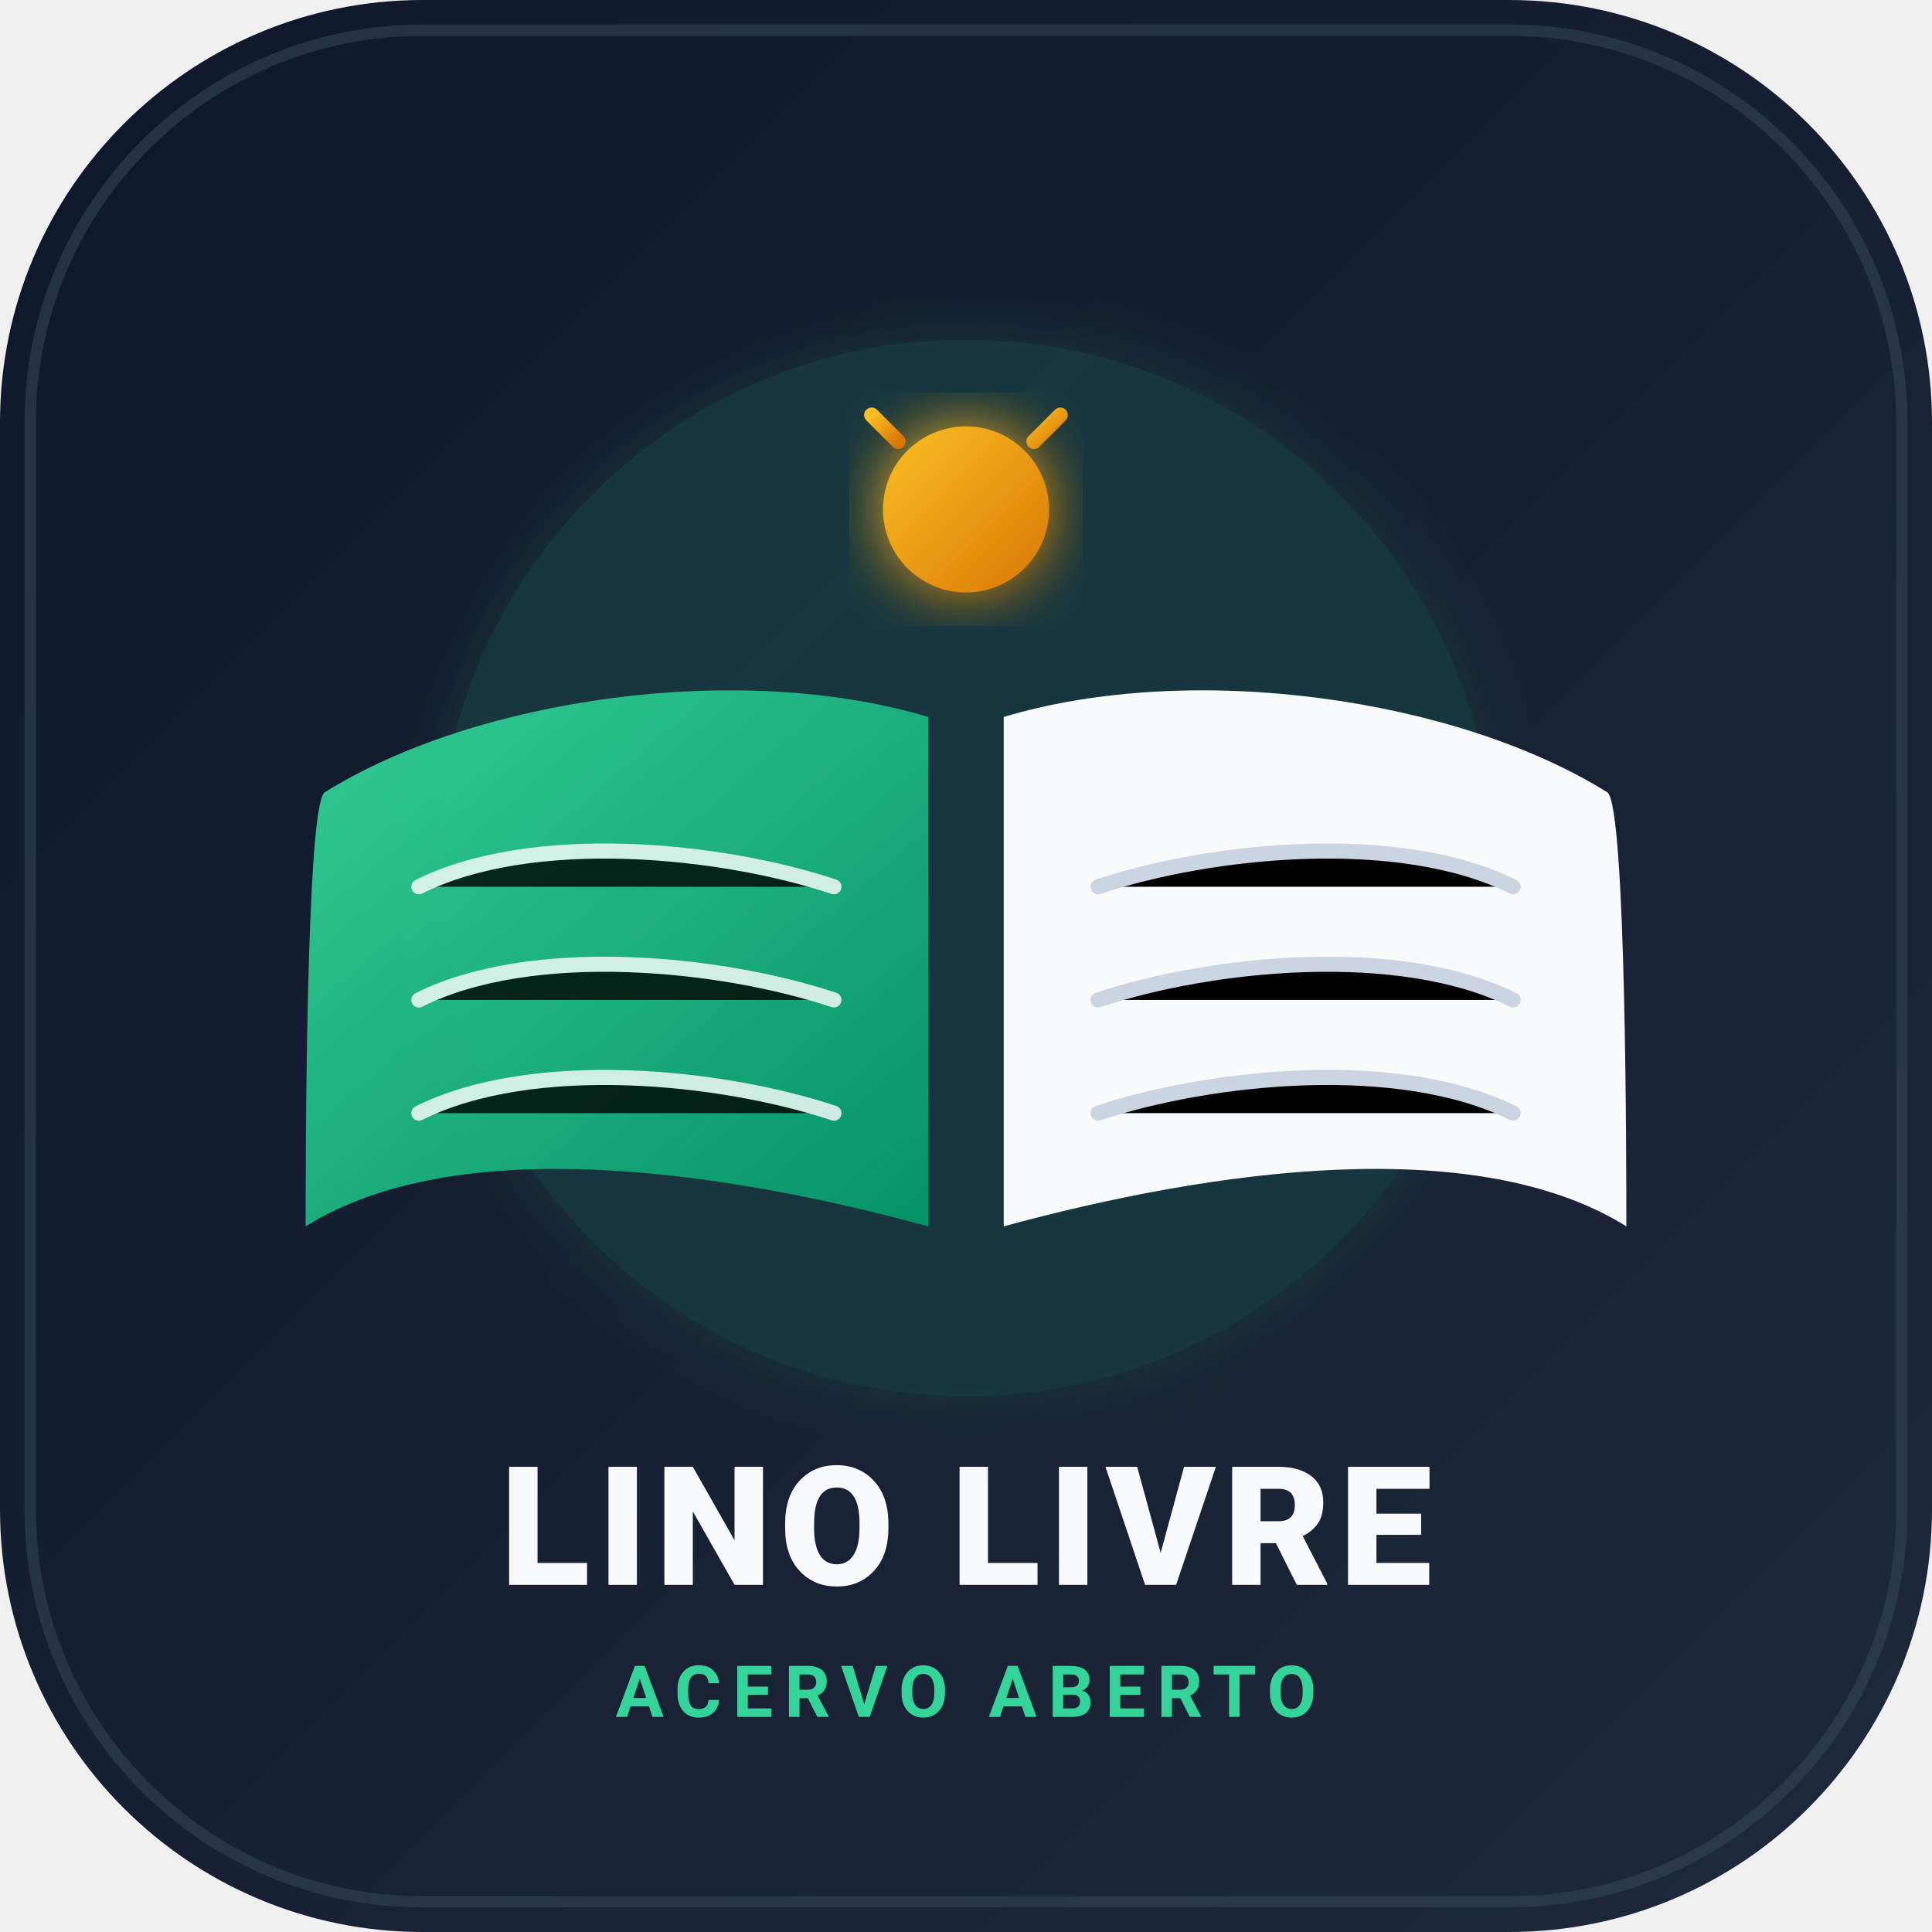
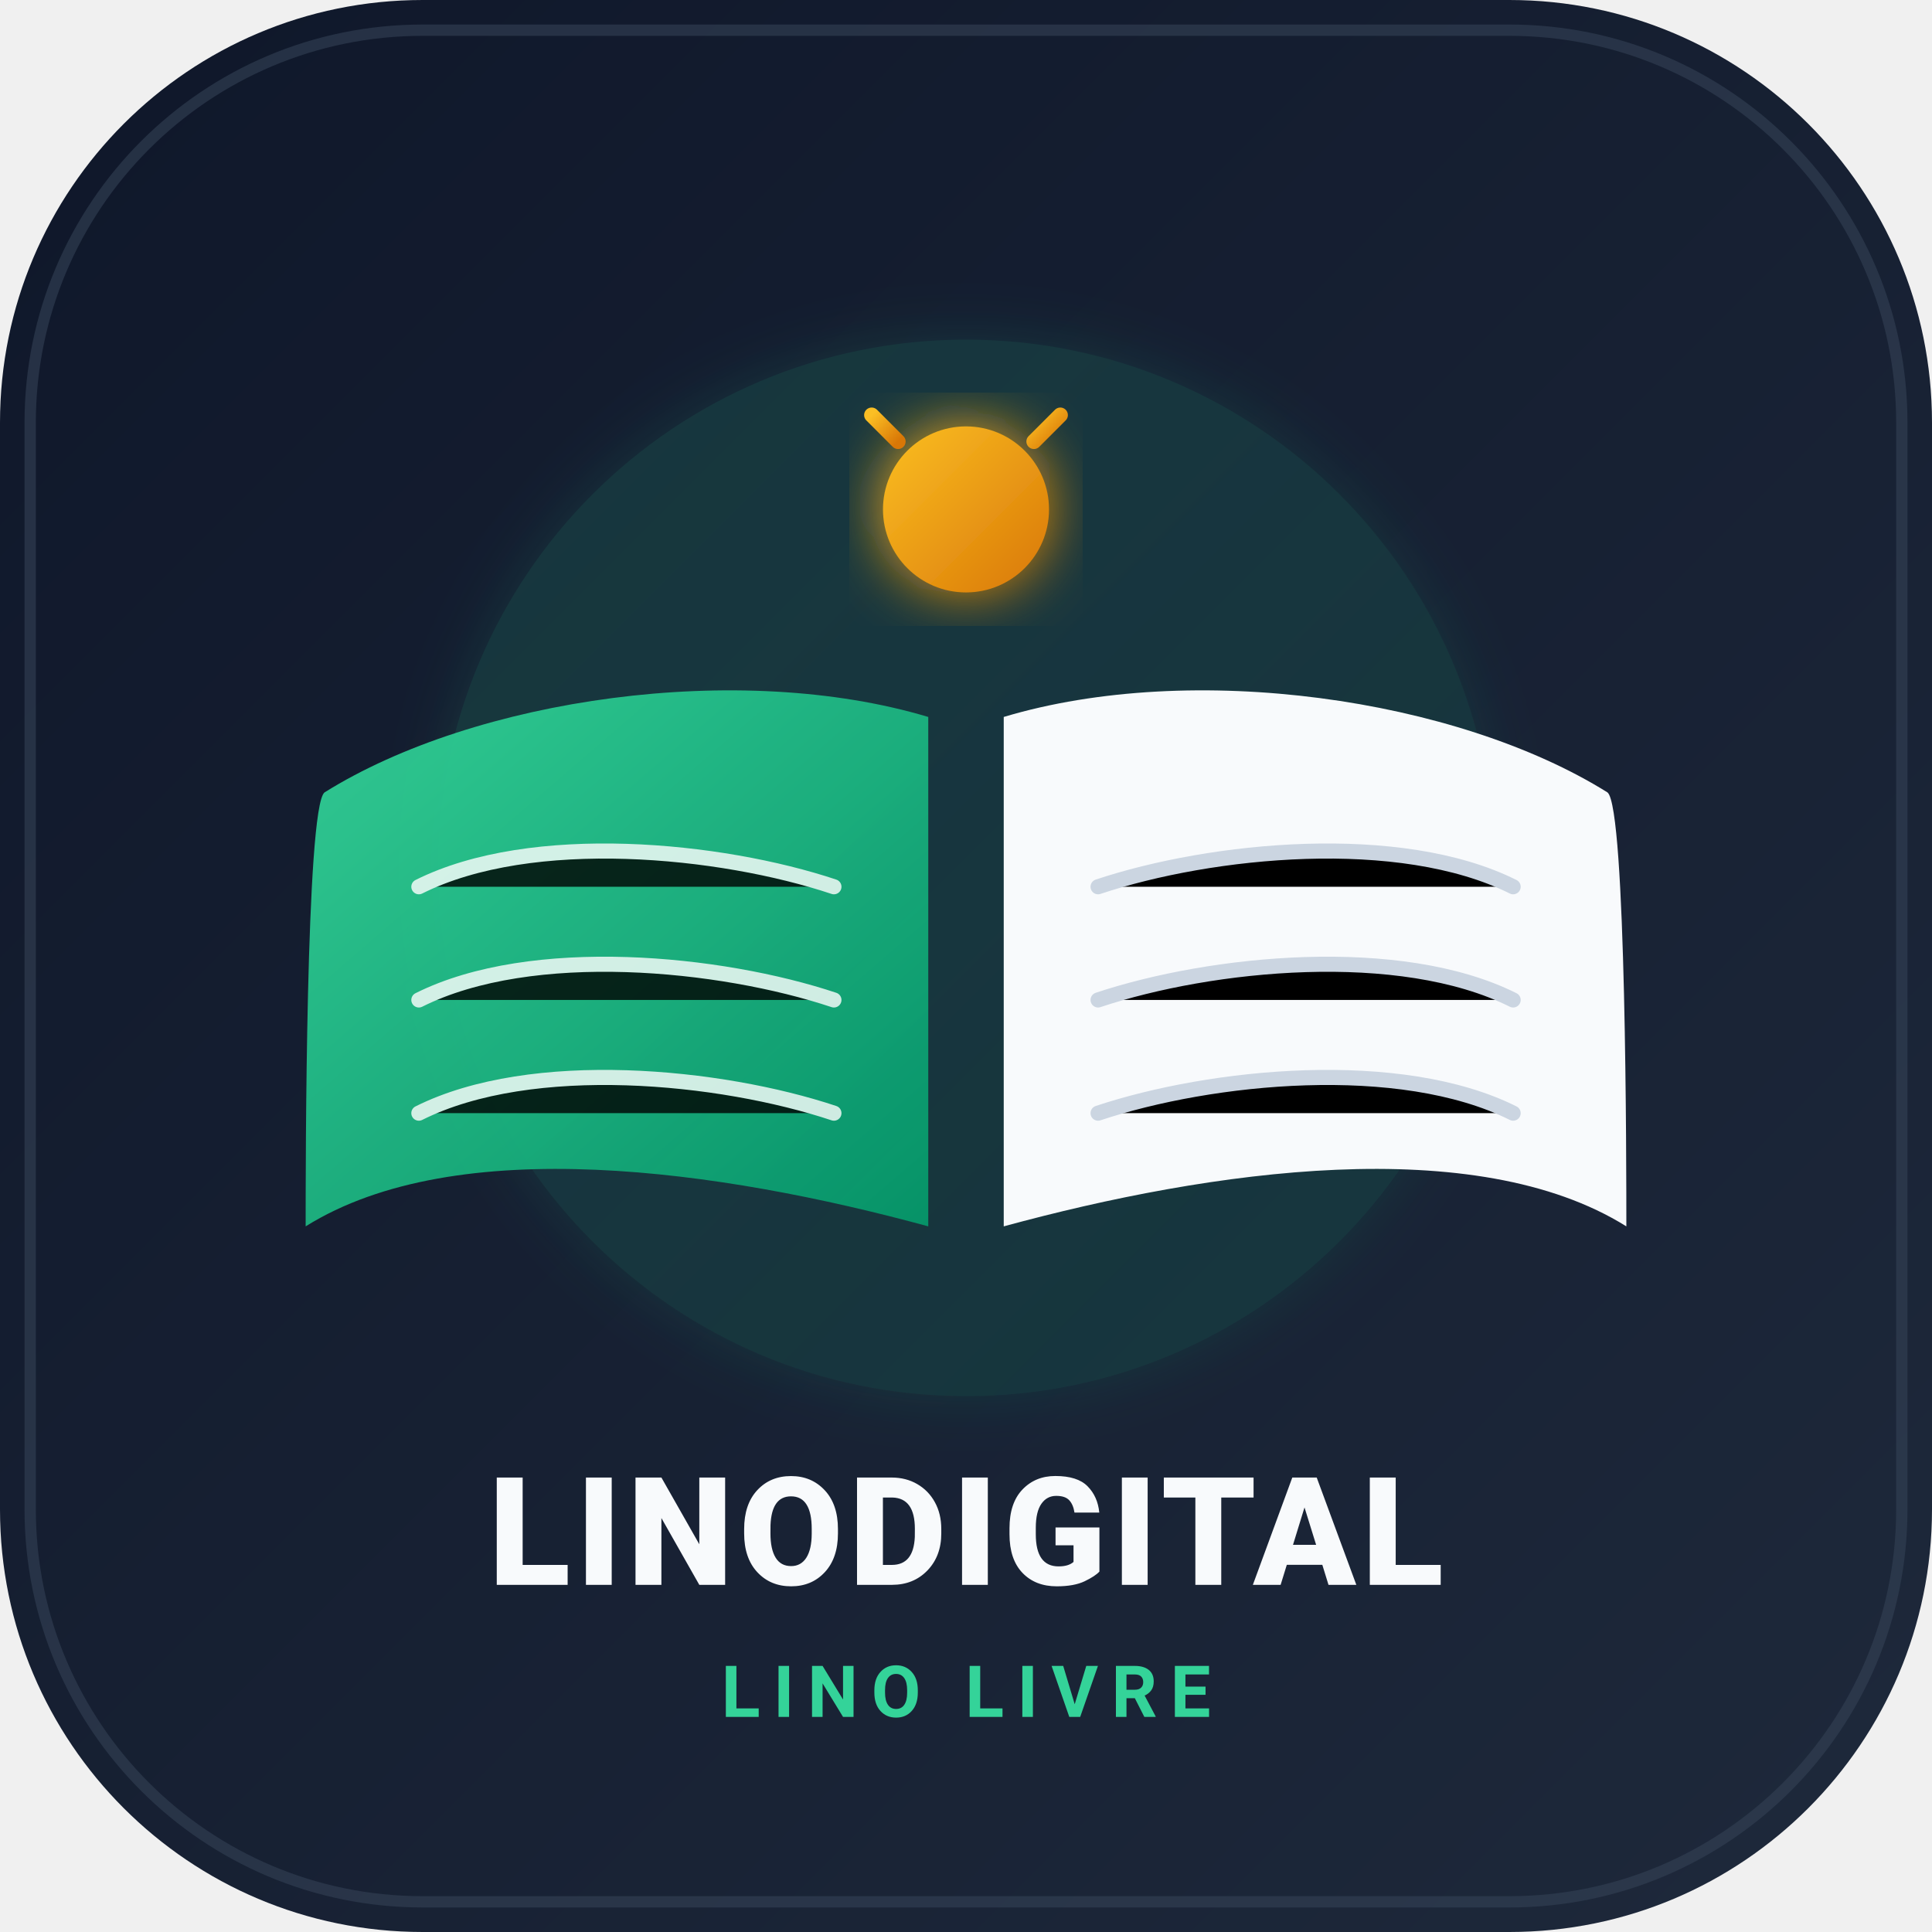
<svg xmlns="http://www.w3.org/2000/svg" viewBox="0 0 512 512">
  <defs>
    <linearGradient id="bgGrad" x1="0%" y1="0%" x2="100%" y2="100%">
      <stop offset="0%" stop-color="#0f172a" />
      <stop offset="100%" stop-color="#1e293b" />
    </linearGradient>
    <linearGradient id="emeraldGrad" x1="0%" y1="0%" x2="100%" y2="100%">
      <stop offset="0%" stop-color="#34d399" />
      <stop offset="100%" stop-color="#059669" />
    </linearGradient>
    <linearGradient id="goldGrad" x1="0%" y1="0%" x2="100%" y2="100%">
      <stop offset="0%" stop-color="#fbbf24" />
      <stop offset="100%" stop-color="#d97706" />
    </linearGradient>
    <filter id="glow" x="-20%" y="-20%" width="140%" height="140%">
      <feGaussianBlur stdDeviation="8" result="blur" />
      <feComposite in="SourceGraphic" in2="blur" operator="over" />
    </filter>
  </defs>
  <rect width="512" height="512" rx="112" fill="url(#bgGrad)" />
  <rect x="8" y="8" width="496" height="496" rx="104" fill="none" stroke="#334155" stroke-width="3" opacity="0.6" />
  <circle cx="256" cy="230" r="140" fill="url(#emeraldGrad)" opacity="0.15" filter="url(#glow)" />
  <g transform="translate(256, 250)">
    <path d="M 0 -70 L 0 100" stroke="url(#goldGrad)" stroke-width="6" stroke-linecap="round" />
    <path d="M -10 -60 C -60 -75 -130 -65 -170 -40 C -175 -36 -175 60 -175 75 C -135 50 -65 60 -10 75 Z" fill="url(#emeraldGrad)" opacity="0.95" />
    <path d="M -145 -15 C -115 -30 -65 -25 -35 -15" stroke="#ffffff" stroke-width="4" stroke-linecap="round" opacity="0.8" />
    <path d="M -145 15 C -115 0 -65 5 -35 15" stroke="#ffffff" stroke-width="4" stroke-linecap="round" opacity="0.8" />
    <path d="M -145 45 C -115 30 -65 35 -35 45" stroke="#ffffff" stroke-width="4" stroke-linecap="round" opacity="0.8" />
    <path d="M 10 -60 C 60 -75 130 -65 170 -40 C 175 -36 175 60 175 75 C 135 50 65 60 10 75 Z" fill="#f8fafc" />
    <path d="M 35 -15 C 65 -25 115 -30 145 -15" stroke="#cbd5e1" stroke-width="4" stroke-linecap="round" />
    <path d="M 35 15 C 65 5 115 0 145 15" stroke="#cbd5e1" stroke-width="4" stroke-linecap="round" />
    <path d="M 35 45 C 65 35 115 30 145 45" stroke="#cbd5e1" stroke-width="4" stroke-linecap="round" />
    <circle cx="0" cy="-115" r="22" fill="url(#goldGrad)" filter="url(#glow)" />
    <path d="M 0 -150 L 0 -140" stroke="url(#goldGrad)" stroke-width="5" stroke-linecap="round" />
    <path d="M -25 -140 L -18 -133" stroke="url(#goldGrad)" stroke-width="4" stroke-linecap="round" />
    <path d="M 25 -140 L 18 -133" stroke="url(#goldGrad)" stroke-width="4" stroke-linecap="round" />
    <path d="M -35 -115 L -25 -115" stroke="url(#goldGrad)" stroke-width="4" stroke-linecap="round" />
    <path d="M 35 -115 L 25 -115" stroke="url(#goldGrad)" stroke-width="4" stroke-linecap="round" />
  </g>
-   <text x="256" y="420" font-family="-apple-system, BlinkMacSystemFont, 'Segoe UI', Roboto, sans-serif" font-size="44" font-weight="800" fill="#f8fafc" text-anchor="middle" letter-spacing="2">LINO LIVRE</text>
-   <text x="256" y="455" font-family="-apple-system, BlinkMacSystemFont, 'Segoe UI', Roboto, sans-serif" font-size="19" font-weight="600" fill="#34d399" text-anchor="middle" letter-spacing="3">ACERVO ABERTO</text>
+   <text x="256" y="420" font-family="-apple-system, BlinkMacSystemFont, 'Segoe UI', Roboto, sans-serif" font-size="40" font-weight="800" fill="#f8fafc" text-anchor="middle" letter-spacing="1.5">LINODIGITAL</text>
+   <text x="256" y="455" font-family="-apple-system, BlinkMacSystemFont, 'Segoe UI', Roboto, sans-serif" font-size="19" font-weight="700" fill="#34d399" text-anchor="middle" letter-spacing="3.5">LINO LIVRE</text>
</svg>
